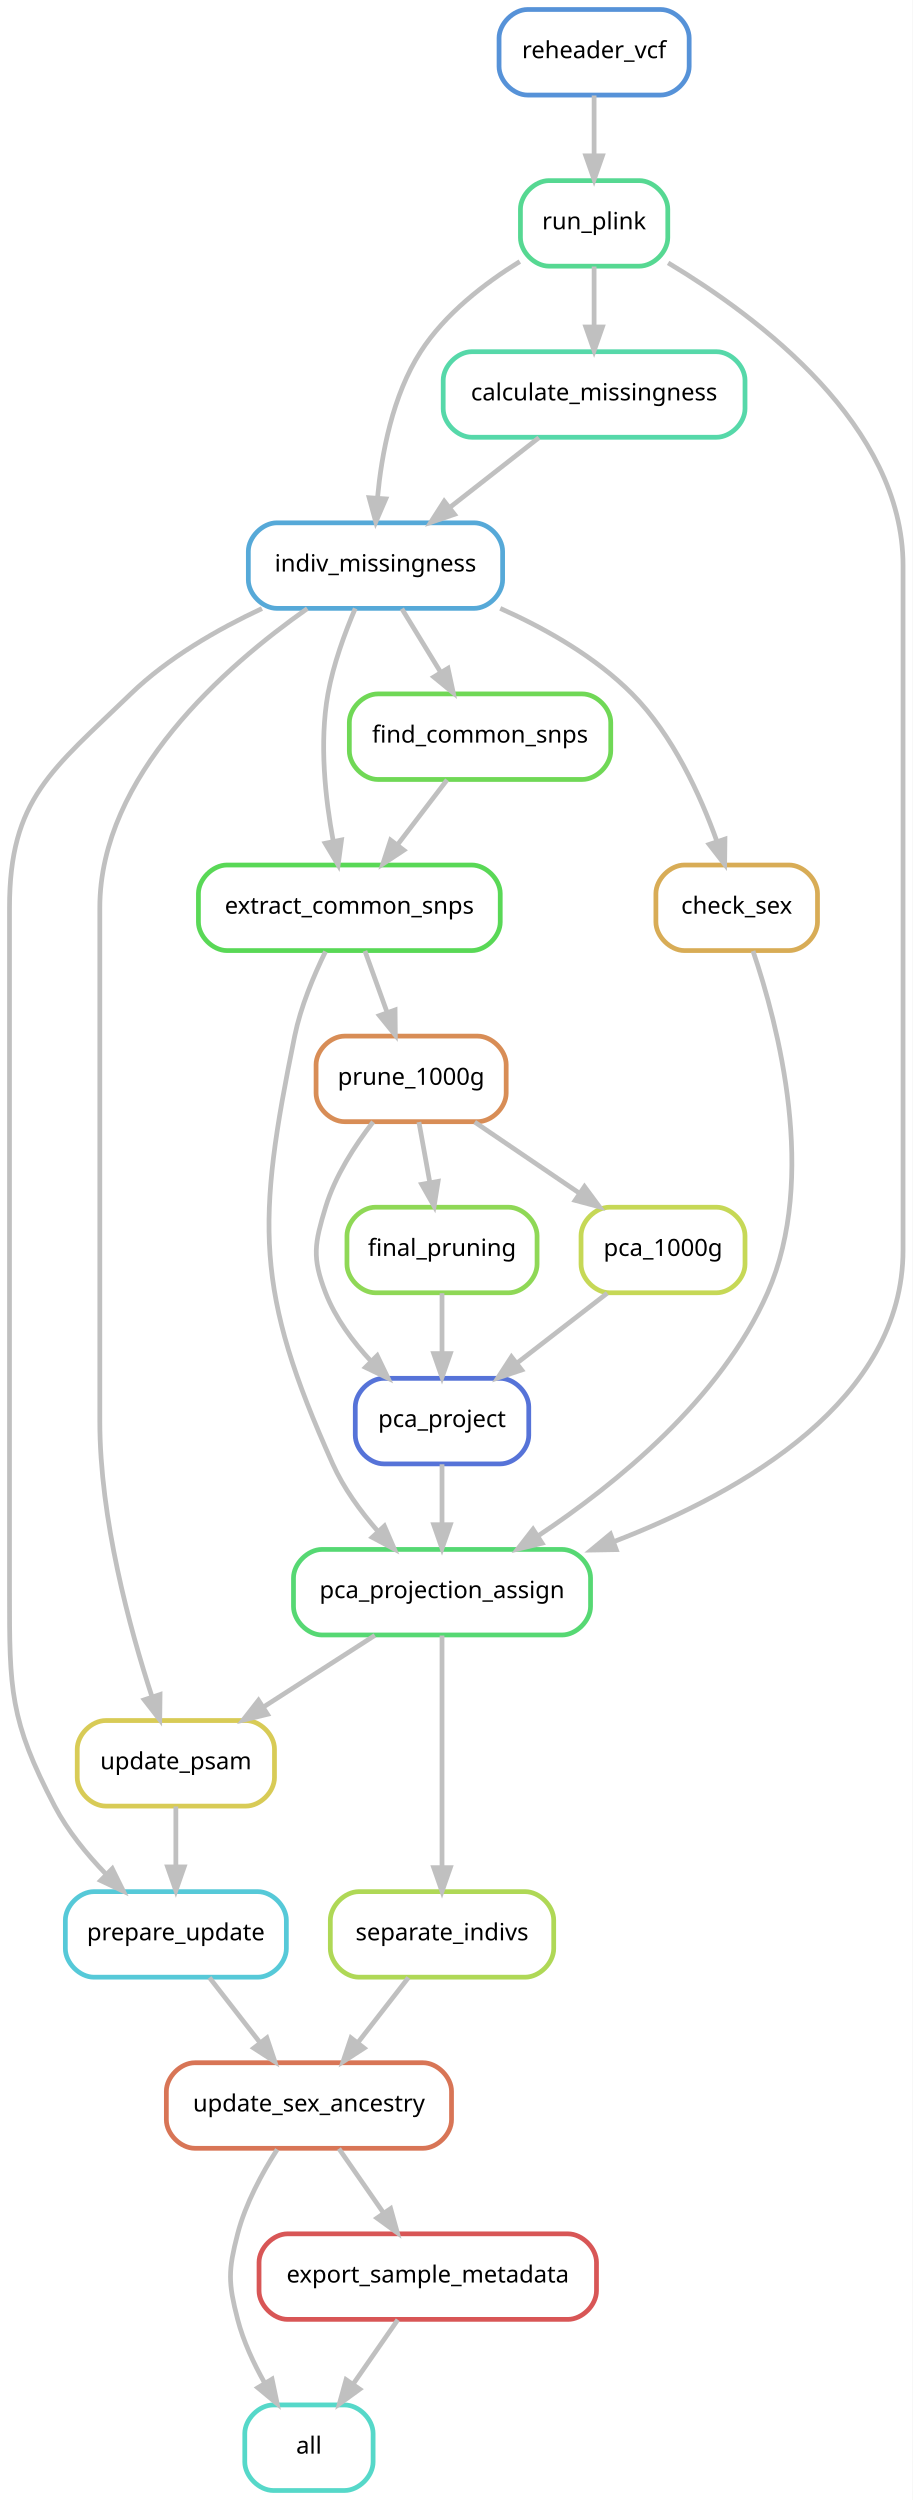
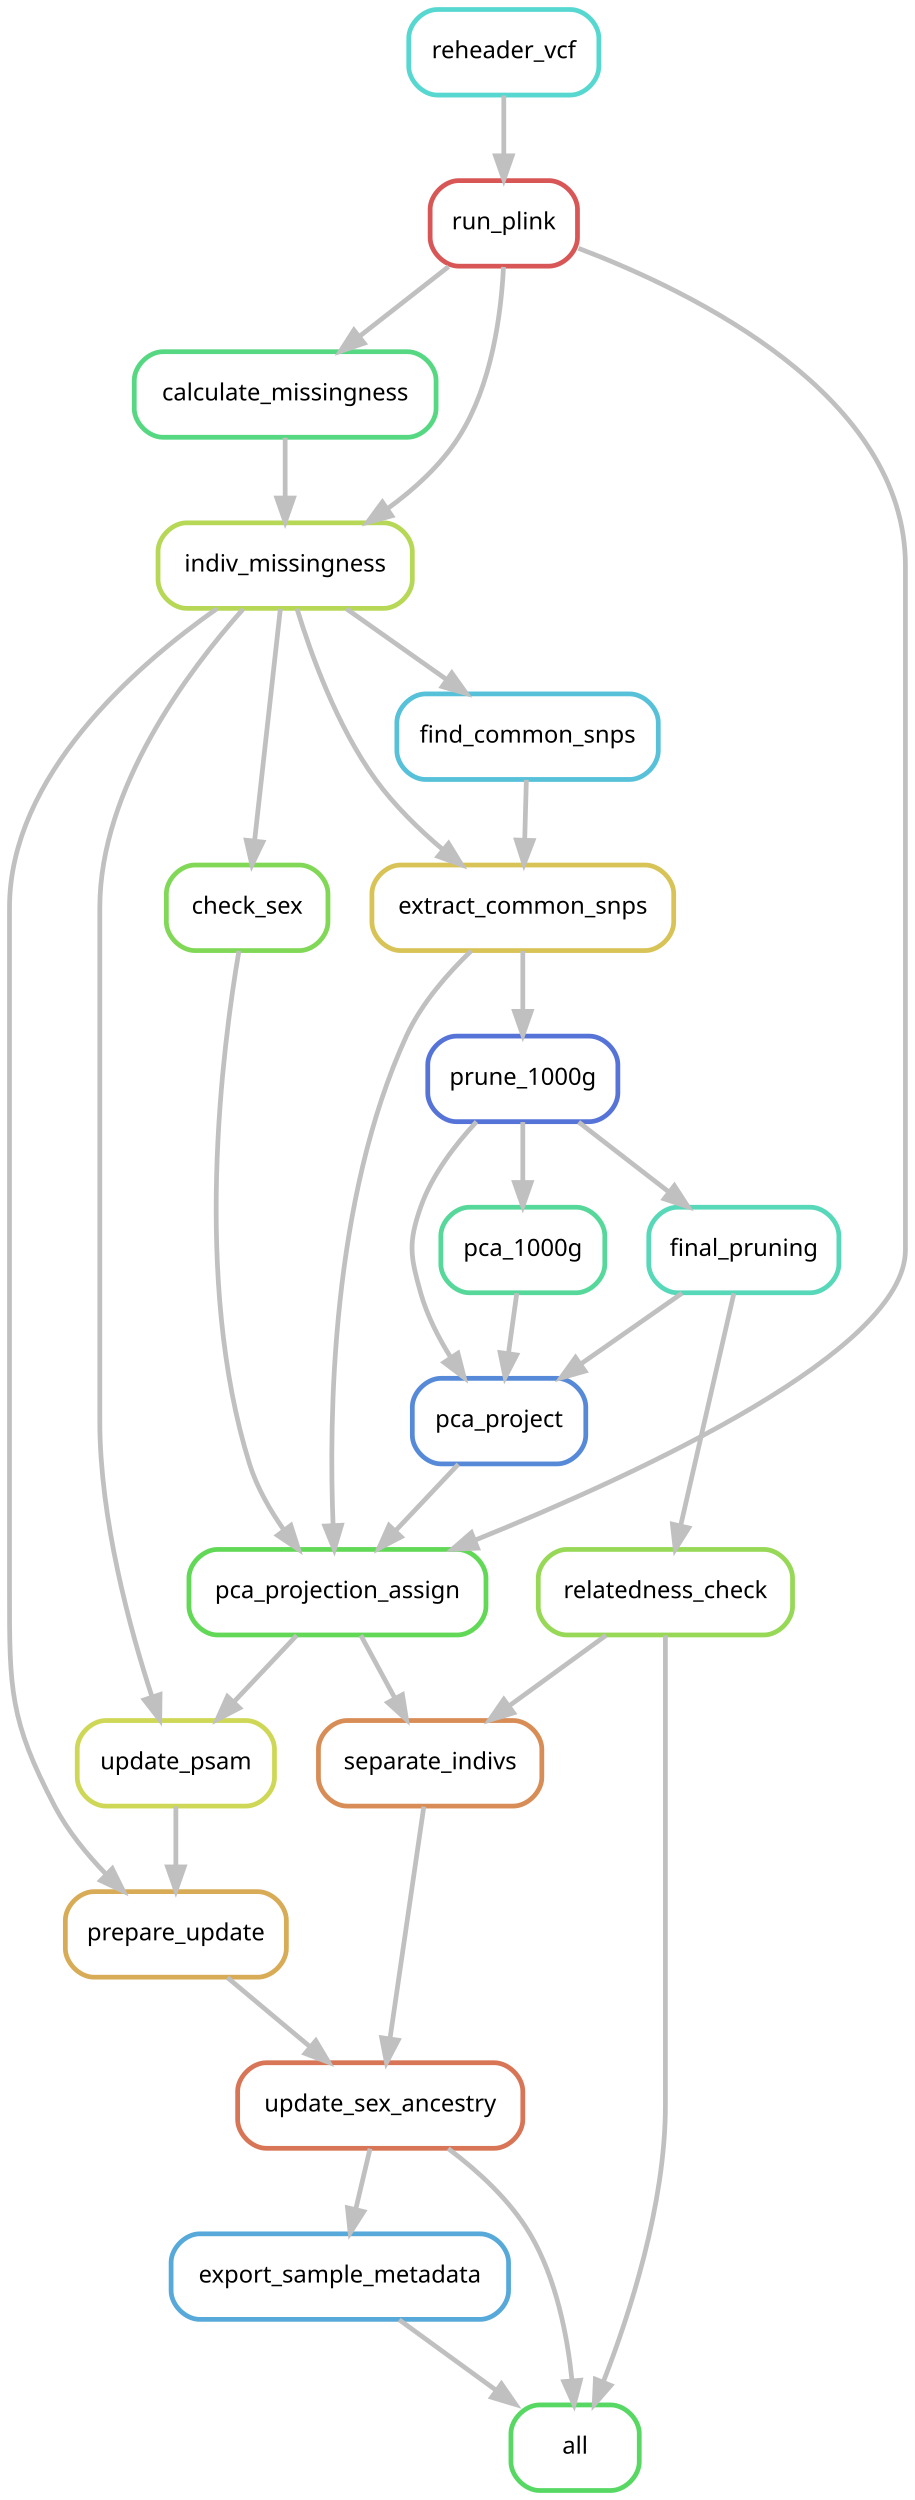
- <svg xmlns="http://www.w3.org/2000/svg" width="384pt" height="1052pt" viewBox="0.00 0.00 384.00 1052.00">
+ <svg xmlns="http://www.w3.org/2000/svg" width="385pt" height="1052pt" viewBox="0.00 0.00 385.00 1052.00">
  <g id="graph0" class="graph" transform="scale(1 1) rotate(0) translate(4 1048)">
-     <polygon fill="#ffffff" stroke="transparent" points="-4,4 -4,-1048 380,-1048 380,4 -4,4" />
+     <polygon fill="#ffffff" stroke="transparent" points="-4,4 -4,-1048 381,-1048 381,4 -4,4" />
    <g id="node1" class="node">
-       <path fill="none" stroke="#56d8c9" stroke-width="2" d="M141,-36C141,-36 111,-36 111,-36 105,-36 99,-30 99,-24 99,-24 99,-12 99,-12 99,-6 105,0 111,0 111,0 141,0 141,0 147,0 153,-6 153,-12 153,-12 153,-24 153,-24 153,-30 147,-36 141,-36" />
-       <text text-anchor="middle" x="126" y="-15.5" font-family="sans" font-size="10.00" fill="#000000">all</text>
+       <path fill="none" stroke="#56d863" stroke-width="2" d="M253,-36C253,-36 223,-36 223,-36 217,-36 211,-30 211,-24 211,-24 211,-12 211,-12 211,-6 217,0 223,0 223,0 253,0 253,0 259,0 265,-6 265,-12 265,-12 265,-24 265,-24 265,-30 259,-36 253,-36" />
+       <text text-anchor="middle" x="238" y="-15.5" font-family="sans" font-size="10.00" fill="#000000">all</text>
    </g>
    <g id="node2" class="node">
-       <path fill="none" stroke="#d87556" stroke-width="2" d="M174,-180C174,-180 78,-180 78,-180 72,-180 66,-174 66,-168 66,-168 66,-156 66,-156 66,-150 72,-144 78,-144 78,-144 174,-144 174,-144 180,-144 186,-150 186,-156 186,-156 186,-168 186,-168 186,-174 180,-180 174,-180" />
-       <text text-anchor="middle" x="126" y="-159.5" font-family="sans" font-size="10.00" fill="#000000">update_sex_ancestry</text>
-     </g>
-     <g id="edge1" class="edge">
-       <path fill="none" stroke="#c0c0c0" stroke-width="2" d="M112.644,-143.514C106.249,-133.524 99.282,-120.666 96,-108 91.987,-92.511 91.987,-87.489 96,-72 98.385,-62.798 102.715,-53.494 107.357,-45.262" />
-       <polygon fill="#c0c0c0" stroke="#c0c0c0" stroke-width="2" points="110.481,-46.858 112.644,-36.486 104.485,-43.246 110.481,-46.858" />
-     </g>
-     <g id="node18" class="node">
-       <path fill="none" stroke="#d85656" stroke-width="2" d="M235,-108C235,-108 117,-108 117,-108 111,-108 105,-102 105,-96 105,-96 105,-84 105,-84 105,-78 111,-72 117,-72 117,-72 235,-72 235,-72 241,-72 247,-78 247,-84 247,-84 247,-96 247,-96 247,-102 241,-108 235,-108" />
-       <text text-anchor="middle" x="176" y="-87.5" font-family="sans" font-size="10.00" fill="#000000">export_sample_metadata</text>
-     </g>
-     <g id="edge28" class="edge">
-       <path fill="none" stroke="#c0c0c0" stroke-width="2" d="M138.617,-143.831C144.317,-135.623 151.166,-125.761 157.436,-116.732" />
-       <polygon fill="#c0c0c0" stroke="#c0c0c0" stroke-width="2" points="160.384,-118.623 163.213,-108.413 154.634,-114.631 160.384,-118.623" />
+       <path fill="none" stroke="#d87556" stroke-width="2" d="M204,-180C204,-180 108,-180 108,-180 102,-180 96,-174 96,-168 96,-168 96,-156 96,-156 96,-150 102,-144 108,-144 108,-144 204,-144 204,-144 210,-144 216,-150 216,-156 216,-156 216,-168 216,-168 216,-174 210,-180 204,-180" />
+       <text text-anchor="middle" x="156" y="-159.5" font-family="sans" font-size="10.00" fill="#000000">update_sex_ancestry</text>
+     </g>
+     <g id="edge2" class="edge">
+       <path fill="none" stroke="#c0c0c0" stroke-width="2" d="M184.594,-143.87C196.981,-134.595 210.552,-122.251 219,-108 230.148,-89.195 234.806,-64.766 236.728,-46.105" />
+       <polygon fill="#c0c0c0" stroke="#c0c0c0" stroke-width="2" points="240.216,-46.393 237.555,-36.138 233.24,-45.814 240.216,-46.393" />
+     </g>
+     <g id="node19" class="node">
+       <path fill="none" stroke="#56a9d8" stroke-width="2" d="M198,-108C198,-108 80,-108 80,-108 74,-108 68,-102 68,-96 68,-96 68,-84 68,-84 68,-78 74,-72 80,-72 80,-72 198,-72 198,-72 204,-72 210,-78 210,-84 210,-84 210,-96 210,-96 210,-102 204,-108 198,-108" />
+       <text text-anchor="middle" x="139" y="-87.5" font-family="sans" font-size="10.00" fill="#000000">export_sample_metadata</text>
+     </g>
+     <g id="edge31" class="edge">
+       <path fill="none" stroke="#c0c0c0" stroke-width="2" d="M151.71,-143.831C149.892,-136.131 147.73,-126.974 145.709,-118.417" />
+       <polygon fill="#c0c0c0" stroke="#c0c0c0" stroke-width="2" points="149.052,-117.341 143.348,-108.413 142.239,-118.95 149.052,-117.341" />
    </g>
    <g id="node3" class="node">
-       <path fill="none" stroke="#56c9d8" stroke-width="2" d="M104.5,-252C104.5,-252 35.5,-252 35.5,-252 29.5,-252 23.5,-246 23.5,-240 23.5,-240 23.5,-228 23.5,-228 23.5,-222 29.5,-216 35.5,-216 35.5,-216 104.5,-216 104.5,-216 110.5,-216 116.5,-222 116.5,-228 116.5,-228 116.5,-240 116.5,-240 116.5,-246 110.5,-252 104.5,-252" />
+       <path fill="none" stroke="#d8ac56" stroke-width="2" d="M104.5,-252C104.5,-252 35.5,-252 35.5,-252 29.5,-252 23.5,-246 23.5,-240 23.5,-240 23.5,-228 23.5,-228 23.5,-222 29.5,-216 35.5,-216 35.5,-216 104.5,-216 104.5,-216 110.5,-216 116.5,-222 116.5,-228 116.5,-228 116.5,-240 116.5,-240 116.5,-246 110.5,-252 104.5,-252" />
      <text text-anchor="middle" x="70" y="-231.5" font-family="sans" font-size="10.00" fill="#000000">prepare_update</text>
    </g>
-     <g id="edge3" class="edge">
-       <path fill="none" stroke="#c0c0c0" stroke-width="2" d="M84.131,-215.831C90.581,-207.539 98.344,-197.557 105.425,-188.453" />
-       <polygon fill="#c0c0c0" stroke="#c0c0c0" stroke-width="2" points="108.302,-190.456 111.679,-180.413 102.776,-186.158 108.302,-190.456" />
+     <g id="edge4" class="edge">
+       <path fill="none" stroke="#c0c0c0" stroke-width="2" d="M91.701,-215.831C102.192,-207.048 114.945,-196.371 126.319,-186.849" />
+       <polygon fill="#c0c0c0" stroke="#c0c0c0" stroke-width="2" points="128.885,-189.266 134.305,-180.163 124.391,-183.899 128.885,-189.266" />
    </g>
    <g id="node4" class="node">
-       <path fill="none" stroke="#56a9d8" stroke-width="2" d="M195.5,-828C195.5,-828 112.5,-828 112.5,-828 106.5,-828 100.5,-822 100.5,-816 100.5,-816 100.5,-804 100.5,-804 100.5,-798 106.5,-792 112.5,-792 112.5,-792 195.5,-792 195.5,-792 201.5,-792 207.5,-798 207.5,-804 207.5,-804 207.5,-816 207.5,-816 207.5,-822 201.5,-828 195.5,-828" />
-       <text text-anchor="middle" x="154" y="-807.5" font-family="sans" font-size="10.00" fill="#000000">indiv_missingness</text>
-     </g>
-     <g id="edge5" class="edge">
-       <path fill="none" stroke="#c0c0c0" stroke-width="2" d="M106.239,-791.929C87.449,-783.145 66.669,-771.165 51,-756 17.963,-724.026 0,-711.976 0,-666 0,-666 0,-666 0,-378 0,-337.118 .033,-324.216 19,-288 24.451,-277.592 32.481,-267.753 40.565,-259.396" />
+       <path fill="none" stroke="#b6d856" stroke-width="2" d="M157.5,-828C157.5,-828 74.5,-828 74.5,-828 68.5,-828 62.5,-822 62.5,-816 62.5,-816 62.5,-804 62.5,-804 62.5,-798 68.5,-792 74.5,-792 74.5,-792 157.5,-792 157.5,-792 163.5,-792 169.5,-798 169.5,-804 169.5,-804 169.5,-816 169.5,-816 169.5,-822 163.5,-828 157.5,-828" />
+       <text text-anchor="middle" x="116" y="-807.5" font-family="sans" font-size="10.00" fill="#000000">indiv_missingness</text>
+     </g>
+     <g id="edge6" class="edge">
+       <path fill="none" stroke="#c0c0c0" stroke-width="2" d="M87.326,-791.918C52.975,-767.774 0,-721.537 0,-666 0,-666 0,-666 0,-378 0,-337.118 .033,-324.216 19,-288 24.451,-277.592 32.481,-267.753 40.565,-259.396" />
      <polygon fill="#c0c0c0" stroke="#c0c0c0" stroke-width="2" points="43.248,-261.667 47.932,-252.163 38.344,-256.672 43.248,-261.667" />
    </g>
    <g id="node8" class="node">
-       <path fill="none" stroke="#d8cb56" stroke-width="2" d="M99.5,-324C99.5,-324 40.5,-324 40.5,-324 34.5,-324 28.5,-318 28.5,-312 28.5,-312 28.5,-300 28.5,-300 28.5,-294 34.5,-288 40.5,-288 40.5,-288 99.5,-288 99.5,-288 105.5,-288 111.5,-294 111.5,-300 111.5,-300 111.5,-312 111.5,-312 111.5,-318 105.5,-324 99.5,-324" />
+       <path fill="none" stroke="#ced856" stroke-width="2" d="M99.5,-324C99.5,-324 40.5,-324 40.5,-324 34.5,-324 28.5,-318 28.5,-312 28.5,-312 28.5,-300 28.5,-300 28.5,-294 34.5,-288 40.5,-288 40.5,-288 99.5,-288 99.5,-288 105.5,-288 111.5,-294 111.5,-300 111.5,-300 111.5,-312 111.5,-312 111.5,-318 105.5,-324 99.5,-324" />
      <text text-anchor="middle" x="70" y="-303.5" font-family="sans" font-size="10.00" fill="#000000">update_psam</text>
    </g>
    <g id="edge12" class="edge">
-       <path fill="none" stroke="#c0c0c0" stroke-width="2" d="M125.326,-791.918C90.975,-767.774 38,-721.537 38,-666 38,-666 38,-666 38,-450 38,-408.944 50.549,-362.839 59.93,-334.108" />
+       <path fill="none" stroke="#c0c0c0" stroke-width="2" d="M98.301,-791.701C75.287,-765.898 38,-716.325 38,-666 38,-666 38,-666 38,-450 38,-408.944 50.549,-362.839 59.93,-334.108" />
      <polygon fill="#c0c0c0" stroke="#c0c0c0" stroke-width="2" points="63.341,-334.944 63.214,-324.35 56.707,-332.712 63.341,-334.944" />
    </g>
    <g id="node13" class="node">
-       <path fill="none" stroke="#59d856" stroke-width="2" d="M194.5,-684C194.5,-684 91.5,-684 91.5,-684 85.5,-684 79.5,-678 79.5,-672 79.5,-672 79.5,-660 79.5,-660 79.5,-654 85.5,-648 91.5,-648 91.5,-648 194.5,-648 194.5,-648 200.5,-648 206.5,-654 206.5,-660 206.5,-660 206.5,-672 206.5,-672 206.5,-678 200.5,-684 194.5,-684" />
-       <text text-anchor="middle" x="143" y="-663.5" font-family="sans" font-size="10.00" fill="#000000">extract_common_snps</text>
-     </g>
-     <g id="edge22" class="edge">
-       <path fill="none" stroke="#c0c0c0" stroke-width="2" d="M145.485,-791.959C141.102,-781.674 136.222,-768.399 134,-756 130.312,-735.423 132.893,-711.909 136.221,-694.077" />
-       <polygon fill="#c0c0c0" stroke="#c0c0c0" stroke-width="2" points="139.698,-694.543 138.282,-684.043 132.842,-693.135 139.698,-694.543" />
+       <path fill="none" stroke="#d8c356" stroke-width="2" d="M267.5,-684C267.5,-684 164.5,-684 164.5,-684 158.5,-684 152.5,-678 152.5,-672 152.5,-672 152.5,-660 152.5,-660 152.5,-654 158.5,-648 164.5,-648 164.5,-648 267.5,-648 267.5,-648 273.5,-648 279.5,-654 279.5,-660 279.5,-660 279.5,-672 279.5,-672 279.5,-678 273.5,-684 267.5,-684" />
+       <text text-anchor="middle" x="216" y="-663.5" font-family="sans" font-size="10.00" fill="#000000">extract_common_snps</text>
+     </g>
+     <g id="edge23" class="edge">
+       <path fill="none" stroke="#c0c0c0" stroke-width="2" d="M120.98,-791.861C126.811,-772.754 137.782,-742.389 154,-720 161.863,-709.145 172.299,-698.989 182.362,-690.478" />
+       <polygon fill="#c0c0c0" stroke="#c0c0c0" stroke-width="2" points="184.748,-693.049 190.297,-684.024 180.331,-687.619 184.748,-693.049" />
    </g>
    <g id="node14" class="node">
-       <path fill="none" stroke="#70d856" stroke-width="2" d="M241,-756C241,-756 155,-756 155,-756 149,-756 143,-750 143,-744 143,-744 143,-732 143,-732 143,-726 149,-720 155,-720 155,-720 241,-720 241,-720 247,-720 253,-726 253,-732 253,-732 253,-744 253,-744 253,-750 247,-756 241,-756" />
-       <text text-anchor="middle" x="198" y="-735.5" font-family="sans" font-size="10.00" fill="#000000">find_common_snps</text>
-     </g>
-     <g id="edge24" class="edge">
-       <path fill="none" stroke="#c0c0c0" stroke-width="2" d="M165.103,-791.831C170.067,-783.708 176.022,-773.964 181.493,-765.012" />
-       <polygon fill="#c0c0c0" stroke="#c0c0c0" stroke-width="2" points="184.519,-766.771 186.747,-756.413 178.546,-763.121 184.519,-766.771" />
+       <path fill="none" stroke="#56c1d8" stroke-width="2" d="M261,-756C261,-756 175,-756 175,-756 169,-756 163,-750 163,-744 163,-744 163,-732 163,-732 163,-726 169,-720 175,-720 175,-720 261,-720 261,-720 267,-720 273,-726 273,-732 273,-732 273,-744 273,-744 273,-750 267,-756 261,-756" />
+       <text text-anchor="middle" x="218" y="-735.5" font-family="sans" font-size="10.00" fill="#000000">find_common_snps</text>
+     </g>
+     <g id="edge25" class="edge">
+       <path fill="none" stroke="#c0c0c0" stroke-width="2" d="M141.739,-791.831C154.544,-782.793 170.191,-771.748 183.972,-762.02" />
+       <polygon fill="#c0c0c0" stroke="#c0c0c0" stroke-width="2" points="186.118,-764.789 192.269,-756.163 182.081,-759.07 186.118,-764.789" />
    </g>
    <g id="node16" class="node">
-       <path fill="none" stroke="#d8ac56" stroke-width="2" d="M328,-684C328,-684 284,-684 284,-684 278,-684 272,-678 272,-672 272,-672 272,-660 272,-660 272,-654 278,-648 284,-648 284,-648 328,-648 328,-648 334,-648 340,-654 340,-660 340,-660 340,-672 340,-672 340,-678 334,-684 328,-684" />
-       <text text-anchor="middle" x="306" y="-663.5" font-family="sans" font-size="10.00" fill="#000000">check_sex</text>
-     </g>
-     <g id="edge26" class="edge">
-       <path fill="none" stroke="#c0c0c0" stroke-width="2" d="M206.502,-791.996C225.752,-783.414 246.579,-771.559 262,-756 279.203,-738.643 290.776,-713.227 297.718,-693.827" />
-       <polygon fill="#c0c0c0" stroke="#c0c0c0" stroke-width="2" points="301.05,-694.899 300.931,-684.305 294.418,-692.661 301.05,-694.899" />
+       <path fill="none" stroke="#80d856" stroke-width="2" d="M122,-684C122,-684 78,-684 78,-684 72,-684 66,-678 66,-672 66,-672 66,-660 66,-660 66,-654 72,-648 78,-648 78,-648 122,-648 122,-648 128,-648 134,-654 134,-660 134,-660 134,-672 134,-672 134,-678 128,-684 122,-684" />
+       <text text-anchor="middle" x="100" y="-663.5" font-family="sans" font-size="10.00" fill="#000000">check_sex</text>
+     </g>
+     <g id="edge27" class="edge">
+       <path fill="none" stroke="#c0c0c0" stroke-width="2" d="M113.974,-791.762C111.245,-767.201 106.361,-723.247 103.15,-694.354" />
+       <polygon fill="#c0c0c0" stroke="#c0c0c0" stroke-width="2" points="106.593,-693.642 102.01,-684.09 99.636,-694.415 106.593,-693.642" />
    </g>
    <g id="node5" class="node">
-       <path fill="none" stroke="#56d892" stroke-width="2" d="M265,-972C265,-972 227,-972 227,-972 221,-972 215,-966 215,-960 215,-960 215,-948 215,-948 215,-942 221,-936 227,-936 227,-936 265,-936 265,-936 271,-936 277,-942 277,-948 277,-948 277,-960 277,-960 277,-966 271,-972 265,-972" />
-       <text text-anchor="middle" x="246" y="-951.5" font-family="sans" font-size="10.00" fill="#000000">run_plink</text>
+       <path fill="none" stroke="#d85656" stroke-width="2" d="M227,-972C227,-972 189,-972 189,-972 183,-972 177,-966 177,-960 177,-960 177,-948 177,-948 177,-942 183,-936 189,-936 189,-936 227,-936 227,-936 233,-936 239,-942 239,-948 239,-948 239,-960 239,-960 239,-966 233,-972 227,-972" />
+       <text text-anchor="middle" x="208" y="-951.5" font-family="sans" font-size="10.00" fill="#000000">run_plink</text>
+     </g>
+     <g id="edge9" class="edge">
+       <path fill="none" stroke="#c0c0c0" stroke-width="2" d="M207.869,-935.668C206.924,-916.399 203.068,-885.901 189,-864 181.464,-852.268 170.421,-842.197 159.193,-834.039" />
+       <polygon fill="#c0c0c0" stroke="#c0c0c0" stroke-width="2" points="160.856,-830.936 150.627,-828.178 156.904,-836.713 160.856,-830.936" />
+     </g>
+     <g id="node7" class="node">
+       <path fill="none" stroke="#56d882" stroke-width="2" d="M167.5,-900C167.5,-900 64.5,-900 64.5,-900 58.5,-900 52.5,-894 52.5,-888 52.5,-888 52.5,-876 52.5,-876 52.5,-870 58.5,-864 64.5,-864 64.5,-864 167.5,-864 167.5,-864 173.5,-864 179.5,-870 179.5,-876 179.5,-876 179.5,-888 179.5,-888 179.5,-894 173.5,-900 167.5,-900" />
+       <text text-anchor="middle" x="116" y="-879.5" font-family="sans" font-size="10.00" fill="#000000">calculate_missingness</text>
+     </g>
+     <g id="edge11" class="edge">
+       <path fill="none" stroke="#c0c0c0" stroke-width="2" d="M184.785,-935.831C173.453,-926.963 159.654,-916.164 147.397,-906.572" />
+       <polygon fill="#c0c0c0" stroke="#c0c0c0" stroke-width="2" points="149.24,-903.57 139.208,-900.163 144.926,-909.082 149.24,-903.57" />
+     </g>
+     <g id="node9" class="node">
+       <path fill="none" stroke="#61d856" stroke-width="2" d="M188.5,-396C188.5,-396 87.5,-396 87.5,-396 81.5,-396 75.5,-390 75.5,-384 75.5,-384 75.5,-372 75.5,-372 75.5,-366 81.5,-360 87.5,-360 87.5,-360 188.5,-360 188.5,-360 194.5,-360 200.5,-366 200.5,-372 200.5,-372 200.5,-384 200.5,-384 200.5,-390 194.5,-396 188.5,-396" />
+       <text text-anchor="middle" x="138" y="-375.5" font-family="sans" font-size="10.00" fill="#000000">pca_projection_assign</text>
+     </g>
+     <g id="edge14" class="edge">
+       <path fill="none" stroke="#c0c0c0" stroke-width="2" d="M239.392,-943.521C288.265,-924.992 377,-881.504 377,-810 377,-810 377,-810 377,-522 377,-479.898 266.811,-428.58 196.07,-399.973" />
+       <polygon fill="#c0c0c0" stroke="#c0c0c0" stroke-width="2" points="196.95,-396.555 186.365,-396.09 194.35,-403.055 196.95,-396.555" />
+     </g>
+     <g id="node6" class="node">
+       <path fill="none" stroke="#56d8d0" stroke-width="2" d="M236,-1044C236,-1044 180,-1044 180,-1044 174,-1044 168,-1038 168,-1032 168,-1032 168,-1020 168,-1020 168,-1014 174,-1008 180,-1008 180,-1008 236,-1008 236,-1008 242,-1008 248,-1014 248,-1020 248,-1020 248,-1032 248,-1032 248,-1038 242,-1044 236,-1044" />
+       <text text-anchor="middle" x="208" y="-1023.5" font-family="sans" font-size="10.00" fill="#000000">reheader_vcf</text>
+     </g>
+     <g id="edge10" class="edge">
+       <path fill="none" stroke="#c0c0c0" stroke-width="2" d="M208,-1007.831C208,-1000.131 208,-990.974 208,-982.417" />
+       <polygon fill="#c0c0c0" stroke="#c0c0c0" stroke-width="2" points="211.5,-982.413 208,-972.413 204.5,-982.413 211.5,-982.413" />
+     </g>
+     <g id="edge8" class="edge">
+       <path fill="none" stroke="#c0c0c0" stroke-width="2" d="M116,-863.831C116,-856.131 116,-846.974 116,-838.417" />
+       <polygon fill="#c0c0c0" stroke="#c0c0c0" stroke-width="2" points="119.5,-838.413 116,-828.413 112.5,-838.413 119.5,-838.413" />
    </g>
    <g id="edge7" class="edge">
-       <path fill="none" stroke="#c0c0c0" stroke-width="2" d="M214.739,-937.948C199.903,-928.776 183.224,-915.916 173,-900 161.185,-881.607 156.573,-857.149 154.839,-838.373" />
-       <polygon fill="#c0c0c0" stroke="#c0c0c0" stroke-width="2" points="158.326,-838.061 154.131,-828.332 151.343,-838.553 158.326,-838.061" />
-     </g>
-     <g id="node7" class="node">
-       <path fill="none" stroke="#56d8a9" stroke-width="2" d="M297.5,-900C297.5,-900 194.5,-900 194.5,-900 188.5,-900 182.5,-894 182.5,-888 182.5,-888 182.5,-876 182.5,-876 182.5,-870 188.5,-864 194.5,-864 194.5,-864 297.5,-864 297.5,-864 303.5,-864 309.5,-870 309.5,-876 309.5,-876 309.5,-888 309.5,-888 309.5,-894 303.5,-900 297.5,-900" />
-       <text text-anchor="middle" x="246" y="-879.5" font-family="sans" font-size="10.00" fill="#000000">calculate_missingness</text>
-     </g>
-     <g id="edge10" class="edge">
-       <path fill="none" stroke="#c0c0c0" stroke-width="2" d="M246,-935.831C246,-928.131 246,-918.974 246,-910.417" />
-       <polygon fill="#c0c0c0" stroke="#c0c0c0" stroke-width="2" points="249.5,-910.413 246,-900.413 242.5,-910.413 249.5,-910.413" />
-     </g>
-     <g id="node9" class="node">
-       <path fill="none" stroke="#56d873" stroke-width="2" d="M232.5,-396C232.5,-396 131.5,-396 131.5,-396 125.5,-396 119.5,-390 119.5,-384 119.5,-384 119.5,-372 119.5,-372 119.5,-366 125.5,-360 131.5,-360 131.5,-360 232.5,-360 232.5,-360 238.5,-360 244.5,-366 244.5,-372 244.5,-372 244.5,-384 244.5,-384 244.5,-390 238.5,-396 232.5,-396" />
-       <text text-anchor="middle" x="182" y="-375.5" font-family="sans" font-size="10.00" fill="#000000">pca_projection_assign</text>
-     </g>
-     <g id="edge15" class="edge">
-       <path fill="none" stroke="#c0c0c0" stroke-width="2" d="M277.138,-937.379C315.598,-914.329 376,-868.773 376,-810 376,-810 376,-810 376,-522 376,-459.054 309.335,-420.423 254.163,-399.23" />
-       <polygon fill="#c0c0c0" stroke="#c0c0c0" stroke-width="2" points="255.311,-395.923 244.718,-395.726 252.876,-402.486 255.311,-395.923" />
-     </g>
-     <g id="node6" class="node">
-       <path fill="none" stroke="#5692d8" stroke-width="2" d="M274,-1044C274,-1044 218,-1044 218,-1044 212,-1044 206,-1038 206,-1032 206,-1032 206,-1020 206,-1020 206,-1014 212,-1008 218,-1008 218,-1008 274,-1008 274,-1008 280,-1008 286,-1014 286,-1020 286,-1020 286,-1032 286,-1032 286,-1038 280,-1044 274,-1044" />
-       <text text-anchor="middle" x="246" y="-1023.5" font-family="sans" font-size="10.00" fill="#000000">reheader_vcf</text>
-     </g>
-     <g id="edge9" class="edge">
-       <path fill="none" stroke="#c0c0c0" stroke-width="2" d="M246,-1007.831C246,-1000.131 246,-990.974 246,-982.417" />
-       <polygon fill="#c0c0c0" stroke="#c0c0c0" stroke-width="2" points="249.5,-982.413 246,-972.413 242.5,-982.413 249.5,-982.413" />
-     </g>
-     <g id="edge8" class="edge">
-       <path fill="none" stroke="#c0c0c0" stroke-width="2" d="M222.785,-863.831C211.453,-854.963 197.654,-844.164 185.397,-834.572" />
-       <polygon fill="#c0c0c0" stroke="#c0c0c0" stroke-width="2" points="187.24,-831.57 177.208,-828.163 182.926,-837.082 187.24,-831.57" />
-     </g>
-     <g id="edge6" class="edge">
      <path fill="none" stroke="#c0c0c0" stroke-width="2" d="M70,-287.831C70,-280.131 70,-270.974 70,-262.417" />
      <polygon fill="#c0c0c0" stroke="#c0c0c0" stroke-width="2" points="73.5,-262.413 70,-252.413 66.5,-262.413 73.5,-262.413" />
    </g>
-     <g id="edge11" class="edge">
-       <path fill="none" stroke="#c0c0c0" stroke-width="2" d="M153.738,-359.831C139.545,-350.707 122.172,-339.539 106.936,-329.745" />
-       <polygon fill="#c0c0c0" stroke="#c0c0c0" stroke-width="2" points="108.558,-326.626 98.253,-324.163 104.772,-332.515 108.558,-326.626" />
+     <g id="edge13" class="edge">
+       <path fill="none" stroke="#c0c0c0" stroke-width="2" d="M120.841,-359.831C112.849,-351.369 103.196,-341.149 94.458,-331.897" />
+       <polygon fill="#c0c0c0" stroke="#c0c0c0" stroke-width="2" points="96.801,-329.28 87.39,-324.413 91.712,-334.087 96.801,-329.28" />
    </g>
    <g id="node17" class="node">
-       <path fill="none" stroke="#afd856" stroke-width="2" d="M217,-252C217,-252 147,-252 147,-252 141,-252 135,-246 135,-240 135,-240 135,-228 135,-228 135,-222 141,-216 147,-216 147,-216 217,-216 217,-216 223,-216 229,-222 229,-228 229,-228 229,-240 229,-240 229,-246 223,-252 217,-252" />
-       <text text-anchor="middle" x="182" y="-231.5" font-family="sans" font-size="10.00" fill="#000000">separate_indivs</text>
-     </g>
-     <g id="edge27" class="edge">
-       <path fill="none" stroke="#c0c0c0" stroke-width="2" d="M182,-359.762C182,-335.201 182,-291.247 182,-262.354" />
-       <polygon fill="#c0c0c0" stroke="#c0c0c0" stroke-width="2" points="185.5,-262.09 182,-252.09 178.5,-262.09 185.5,-262.09" />
+       <path fill="none" stroke="#d88d56" stroke-width="2" d="M212,-324C212,-324 142,-324 142,-324 136,-324 130,-318 130,-312 130,-312 130,-300 130,-300 130,-294 136,-288 142,-288 142,-288 212,-288 212,-288 218,-288 224,-294 224,-300 224,-300 224,-312 224,-312 224,-318 218,-324 212,-324" />
+       <text text-anchor="middle" x="177" y="-303.5" font-family="sans" font-size="10.00" fill="#000000">separate_indivs</text>
+     </g>
+     <g id="edge29" class="edge">
+       <path fill="none" stroke="#c0c0c0" stroke-width="2" d="M147.841,-359.831C152.196,-351.793 157.41,-342.167 162.217,-333.292" />
+       <polygon fill="#c0c0c0" stroke="#c0c0c0" stroke-width="2" points="165.341,-334.873 167.026,-324.413 159.186,-331.539 165.341,-334.873" />
    </g>
    <g id="node10" class="node">
-       <path fill="none" stroke="#5673d8" stroke-width="2" d="M206.5,-468C206.5,-468 157.5,-468 157.5,-468 151.5,-468 145.5,-462 145.5,-456 145.5,-456 145.5,-444 145.5,-444 145.5,-438 151.5,-432 157.5,-432 157.5,-432 206.5,-432 206.5,-432 212.5,-432 218.5,-438 218.5,-444 218.5,-444 218.5,-456 218.5,-456 218.5,-462 212.5,-468 206.5,-468" />
-       <text text-anchor="middle" x="182" y="-447.5" font-family="sans" font-size="10.00" fill="#000000">pca_project</text>
-     </g>
-     <g id="edge13" class="edge">
-       <path fill="none" stroke="#c0c0c0" stroke-width="2" d="M182,-431.831C182,-424.131 182,-414.974 182,-406.417" />
-       <polygon fill="#c0c0c0" stroke="#c0c0c0" stroke-width="2" points="185.5,-406.413 182,-396.413 178.5,-406.413 185.5,-406.413" />
+       <path fill="none" stroke="#568ad8" stroke-width="2" d="M230.5,-468C230.5,-468 181.5,-468 181.5,-468 175.5,-468 169.5,-462 169.5,-456 169.5,-456 169.5,-444 169.5,-444 169.5,-438 175.5,-432 181.5,-432 181.5,-432 230.5,-432 230.5,-432 236.5,-432 242.5,-438 242.5,-444 242.5,-444 242.5,-456 242.5,-456 242.5,-462 236.5,-468 230.5,-468" />
+       <text text-anchor="middle" x="206" y="-447.5" font-family="sans" font-size="10.00" fill="#000000">pca_project</text>
+     </g>
+     <g id="edge17" class="edge">
+       <path fill="none" stroke="#c0c0c0" stroke-width="2" d="M188.841,-431.831C180.849,-423.369 171.196,-413.149 162.458,-403.897" />
+       <polygon fill="#c0c0c0" stroke="#c0c0c0" stroke-width="2" points="164.801,-401.28 155.39,-396.413 159.712,-406.087 164.801,-401.28" />
    </g>
    <g id="node11" class="node">
-       <path fill="none" stroke="#8fd856" stroke-width="2" d="M210,-540C210,-540 154,-540 154,-540 148,-540 142,-534 142,-528 142,-528 142,-516 142,-516 142,-510 148,-504 154,-504 154,-504 210,-504 210,-504 216,-504 222,-510 222,-516 222,-516 222,-528 222,-528 222,-534 216,-540 210,-540" />
-       <text text-anchor="middle" x="182" y="-519.5" font-family="sans" font-size="10.00" fill="#000000">final_pruning</text>
-     </g>
-     <g id="edge17" class="edge">
-       <path fill="none" stroke="#c0c0c0" stroke-width="2" d="M182,-503.831C182,-496.131 182,-486.974 182,-478.417" />
-       <polygon fill="#c0c0c0" stroke="#c0c0c0" stroke-width="2" points="185.5,-478.413 182,-468.413 178.5,-478.413 185.5,-478.413" />
+       <path fill="none" stroke="#56d8b9" stroke-width="2" d="M337,-540C337,-540 281,-540 281,-540 275,-540 269,-534 269,-528 269,-528 269,-516 269,-516 269,-510 275,-504 281,-504 281,-504 337,-504 337,-504 343,-504 349,-510 349,-516 349,-516 349,-528 349,-528 349,-534 343,-540 337,-540" />
+       <text text-anchor="middle" x="309" y="-519.5" font-family="sans" font-size="10.00" fill="#000000">final_pruning</text>
+     </g>
+     <g id="edge20" class="edge">
+       <path fill="none" stroke="#c0c0c0" stroke-width="2" d="M283.009,-503.831C270.078,-494.793 254.278,-483.748 240.362,-474.02" />
+       <polygon fill="#c0c0c0" stroke="#c0c0c0" stroke-width="2" points="242.184,-471.024 231.983,-468.163 238.174,-476.761 242.184,-471.024" />
+     </g>
+     <g id="node18" class="node">
+       <path fill="none" stroke="#97d856" stroke-width="2" d="M317.5,-396C317.5,-396 234.5,-396 234.5,-396 228.5,-396 222.5,-390 222.5,-384 222.5,-384 222.5,-372 222.5,-372 222.5,-366 228.5,-360 234.5,-360 234.5,-360 317.5,-360 317.5,-360 323.5,-360 329.5,-366 329.5,-372 329.5,-372 329.5,-384 329.5,-384 329.5,-390 323.5,-396 317.5,-396" />
+       <text text-anchor="middle" x="276" y="-375.5" font-family="sans" font-size="10.00" fill="#000000">relatedness_check</text>
+     </g>
+     <g id="edge30" class="edge">
+       <path fill="none" stroke="#c0c0c0" stroke-width="2" d="M304.82,-503.762C299.167,-479.093 289.03,-434.86 282.411,-405.973" />
+       <polygon fill="#c0c0c0" stroke="#c0c0c0" stroke-width="2" points="285.791,-405.055 280.146,-396.09 278.968,-406.619 285.791,-405.055" />
    </g>
    <g id="node12" class="node">
-       <path fill="none" stroke="#d88d56" stroke-width="2" d="M197,-612C197,-612 141,-612 141,-612 135,-612 129,-606 129,-600 129,-600 129,-588 129,-588 129,-582 135,-576 141,-576 141,-576 197,-576 197,-576 203,-576 209,-582 209,-588 209,-588 209,-600 209,-600 209,-606 203,-612 197,-612" />
-       <text text-anchor="middle" x="169" y="-591.5" font-family="sans" font-size="10.00" fill="#000000">prune_1000g</text>
+       <path fill="none" stroke="#5673d8" stroke-width="2" d="M244,-612C244,-612 188,-612 188,-612 182,-612 176,-606 176,-600 176,-600 176,-588 176,-588 176,-582 182,-576 188,-576 188,-576 244,-576 244,-576 250,-576 256,-582 256,-588 256,-588 256,-600 256,-600 256,-606 250,-612 244,-612" />
+       <text text-anchor="middle" x="216" y="-591.5" font-family="sans" font-size="10.00" fill="#000000">prune_1000g</text>
+     </g>
+     <g id="edge19" class="edge">
+       <path fill="none" stroke="#c0c0c0" stroke-width="2" d="M196.504,-575.966C187.49,-566.289 177.745,-553.576 173,-540 167.721,-524.896 168.666,-519.402 173,-504 175.666,-494.524 180.508,-485.067 185.676,-476.776" />
+       <polygon fill="#c0c0c0" stroke="#c0c0c0" stroke-width="2" points="188.697,-478.555 191.325,-468.291 182.87,-474.676 188.697,-478.555" />
+     </g>
+     <g id="edge21" class="edge">
+       <path fill="none" stroke="#c0c0c0" stroke-width="2" d="M239.468,-575.831C251.033,-566.878 265.14,-555.956 277.618,-546.295" />
+       <polygon fill="#c0c0c0" stroke="#c0c0c0" stroke-width="2" points="279.775,-549.052 285.54,-540.163 275.49,-543.517 279.775,-549.052" />
+     </g>
+     <g id="node15" class="node">
+       <path fill="none" stroke="#56d89a" stroke-width="2" d="M238.5,-540C238.5,-540 193.5,-540 193.5,-540 187.5,-540 181.5,-534 181.5,-528 181.5,-528 181.5,-516 181.5,-516 181.5,-510 187.5,-504 193.5,-504 193.5,-504 238.5,-504 238.5,-504 244.5,-504 250.5,-510 250.5,-516 250.5,-516 250.5,-528 250.5,-528 250.5,-534 244.5,-540 238.5,-540" />
+       <text text-anchor="middle" x="216" y="-519.5" font-family="sans" font-size="10.00" fill="#000000">pca_1000g</text>
+     </g>
+     <g id="edge26" class="edge">
+       <path fill="none" stroke="#c0c0c0" stroke-width="2" d="M216,-575.831C216,-568.131 216,-558.974 216,-550.417" />
+       <polygon fill="#c0c0c0" stroke="#c0c0c0" stroke-width="2" points="219.5,-550.413 216,-540.413 212.5,-550.413 219.5,-550.413" />
+     </g>
+     <g id="edge15" class="edge">
+       <path fill="none" stroke="#c0c0c0" stroke-width="2" d="M194.317,-647.921C184.311,-638.324 173.281,-625.693 167,-612 135.397,-543.108 134.338,-451.462 136.173,-406.014" />
+       <polygon fill="#c0c0c0" stroke="#c0c0c0" stroke-width="2" points="139.669,-406.168 136.655,-396.01 132.677,-405.83 139.669,-406.168" />
+     </g>
+     <g id="edge22" class="edge">
+       <path fill="none" stroke="#c0c0c0" stroke-width="2" d="M216,-647.831C216,-640.131 216,-630.974 216,-622.417" />
+       <polygon fill="#c0c0c0" stroke="#c0c0c0" stroke-width="2" points="219.5,-622.413 216,-612.413 212.5,-622.413 219.5,-622.413" />
+     </g>
+     <g id="edge24" class="edge">
+       <path fill="none" stroke="#c0c0c0" stroke-width="2" d="M217.495,-719.831C217.281,-712.131 217.027,-702.974 216.789,-694.417" />
+       <polygon fill="#c0c0c0" stroke="#c0c0c0" stroke-width="2" points="220.288,-694.312 216.512,-684.413 213.291,-694.507 220.288,-694.312" />
    </g>
    <g id="edge18" class="edge">
-       <path fill="none" stroke="#c0c0c0" stroke-width="2" d="M153.01,-575.917C145.346,-566.037 136.983,-553.156 133,-540 128.363,-524.687 127.237,-518.926 133,-504 137.119,-493.331 144.434,-483.466 152.175,-475.168" />
-       <polygon fill="#c0c0c0" stroke="#c0c0c0" stroke-width="2" points="154.735,-477.558 159.325,-468.009 149.782,-472.611 154.735,-477.558" />
-     </g>
-     <g id="edge20" class="edge">
-       <path fill="none" stroke="#c0c0c0" stroke-width="2" d="M172.28,-575.831C173.671,-568.131 175.324,-558.974 176.869,-550.417" />
-       <polygon fill="#c0c0c0" stroke="#c0c0c0" stroke-width="2" points="180.343,-550.876 178.675,-540.413 173.454,-549.632 180.343,-550.876" />
-     </g>
-     <g id="node15" class="node">
-       <path fill="none" stroke="#c6d856" stroke-width="2" d="M297.5,-540C297.5,-540 252.5,-540 252.5,-540 246.5,-540 240.5,-534 240.5,-528 240.5,-528 240.5,-516 240.5,-516 240.5,-510 246.5,-504 252.5,-504 252.5,-504 297.5,-504 297.5,-504 303.5,-504 309.5,-510 309.5,-516 309.5,-516 309.5,-528 309.5,-528 309.5,-534 303.5,-540 297.5,-540" />
-       <text text-anchor="middle" x="275" y="-519.5" font-family="sans" font-size="10.00" fill="#000000">pca_1000g</text>
-     </g>
-     <g id="edge25" class="edge">
-       <path fill="none" stroke="#c0c0c0" stroke-width="2" d="M195.748,-575.831C209.055,-566.793 225.316,-555.748 239.637,-546.02" />
-       <polygon fill="#c0c0c0" stroke="#c0c0c0" stroke-width="2" points="241.955,-548.677 248.26,-540.163 238.022,-542.886 241.955,-548.677" />
-     </g>
-     <g id="edge14" class="edge">
-       <path fill="none" stroke="#c0c0c0" stroke-width="2" d="M132.976,-647.609C128.002,-637.437 122.527,-624.38 120,-612 103.939,-533.307 103.12,-505.276 136,-432 140.585,-421.782 147.717,-412.01 155.008,-403.655" />
-       <polygon fill="#c0c0c0" stroke="#c0c0c0" stroke-width="2" points="157.76,-405.835 161.969,-396.112 152.615,-401.087 157.76,-405.835" />
-     </g>
-     <g id="edge21" class="edge">
-       <path fill="none" stroke="#c0c0c0" stroke-width="2" d="M149.561,-647.831C152.403,-639.962 155.794,-630.571 158.942,-621.853" />
-       <polygon fill="#c0c0c0" stroke="#c0c0c0" stroke-width="2" points="162.246,-623.008 162.351,-612.413 155.662,-620.63 162.246,-623.008" />
-     </g>
-     <g id="edge23" class="edge">
-       <path fill="none" stroke="#c0c0c0" stroke-width="2" d="M184.121,-719.831C177.786,-711.539 170.162,-701.557 163.207,-692.453" />
-       <polygon fill="#c0c0c0" stroke="#c0c0c0" stroke-width="2" points="165.917,-690.235 157.066,-684.413 160.355,-694.485 165.917,-690.235" />
-     </g>
-     <g id="edge19" class="edge">
-       <path fill="none" stroke="#c0c0c0" stroke-width="2" d="M251.532,-503.831C239.967,-494.878 225.86,-483.956 213.382,-474.296" />
-       <polygon fill="#c0c0c0" stroke="#c0c0c0" stroke-width="2" points="215.51,-471.517 205.46,-468.163 211.225,-477.052 215.51,-471.517" />
+       <path fill="none" stroke="#c0c0c0" stroke-width="2" d="M213.477,-503.831C212.407,-496.131 211.135,-486.974 209.947,-478.417" />
+       <polygon fill="#c0c0c0" stroke="#c0c0c0" stroke-width="2" points="213.4,-477.837 208.557,-468.413 206.466,-478.8 213.4,-477.837" />
    </g>
    <g id="edge16" class="edge">
-       <path fill="none" stroke="#c0c0c0" stroke-width="2" d="M312.861,-647.816C323.405,-616.828 340.262,-552.443 319,-504 299.388,-459.318 255.245,-423.508 222.335,-401.65" />
-       <polygon fill="#c0c0c0" stroke="#c0c0c0" stroke-width="2" points="224.103,-398.625 213.806,-396.128 220.298,-404.501 224.103,-398.625" />
-     </g>
-     <g id="edge4" class="edge">
-       <path fill="none" stroke="#c0c0c0" stroke-width="2" d="M167.869,-215.831C161.419,-207.539 153.655,-197.557 146.575,-188.453" />
-       <polygon fill="#c0c0c0" stroke="#c0c0c0" stroke-width="2" points="149.224,-186.158 140.321,-180.413 143.698,-190.456 149.224,-186.158" />
-     </g>
-     <g id="edge2" class="edge">
-       <path fill="none" stroke="#c0c0c0" stroke-width="2" d="M163.383,-71.831C157.683,-63.623 150.834,-53.761 144.564,-44.732" />
-       <polygon fill="#c0c0c0" stroke="#c0c0c0" stroke-width="2" points="147.366,-42.631 138.787,-36.413 141.616,-46.623 147.366,-42.631" />
+       <path fill="none" stroke="#c0c0c0" stroke-width="2" d="M96.545,-647.842C89.671,-607.764 76.916,-509.174 101,-432 104.066,-422.177 109.591,-412.547 115.453,-404.203" />
+       <polygon fill="#c0c0c0" stroke="#c0c0c0" stroke-width="2" points="118.392,-406.117 121.595,-396.018 112.794,-401.916 118.392,-406.117" />
+     </g>
+     <g id="edge5" class="edge">
+       <path fill="none" stroke="#c0c0c0" stroke-width="2" d="M174.34,-287.762C170.758,-263.201 164.349,-219.247 160.135,-190.354" />
+       <polygon fill="#c0c0c0" stroke="#c0c0c0" stroke-width="2" points="163.545,-189.48 158.638,-180.09 156.618,-190.49 163.545,-189.48" />
+     </g>
+     <g id="edge1" class="edge">
+       <path fill="none" stroke="#c0c0c0" stroke-width="2" d="M276,-359.815C276,-332.498 276,-279.25 276,-234 276,-234 276,-234 276,-162 276,-120.368 260.967,-74.14 249.812,-45.567" />
+       <polygon fill="#c0c0c0" stroke="#c0c0c0" stroke-width="2" points="253.037,-44.206 246.059,-36.233 246.542,-46.817 253.037,-44.206" />
+     </g>
+     <g id="edge28" class="edge">
+       <path fill="none" stroke="#c0c0c0" stroke-width="2" d="M251.018,-359.831C238.707,-350.878 223.689,-339.956 210.406,-330.296" />
+       <polygon fill="#c0c0c0" stroke="#c0c0c0" stroke-width="2" points="212.12,-327.214 201.974,-324.163 208.003,-332.875 212.12,-327.214" />
+     </g>
+     <g id="edge3" class="edge">
+       <path fill="none" stroke="#c0c0c0" stroke-width="2" d="M163.982,-71.831C176.293,-62.878 191.311,-51.956 204.594,-42.295" />
+       <polygon fill="#c0c0c0" stroke="#c0c0c0" stroke-width="2" points="206.997,-44.875 213.026,-36.163 202.88,-39.214 206.997,-44.875" />
    </g>
  </g>
</svg>
